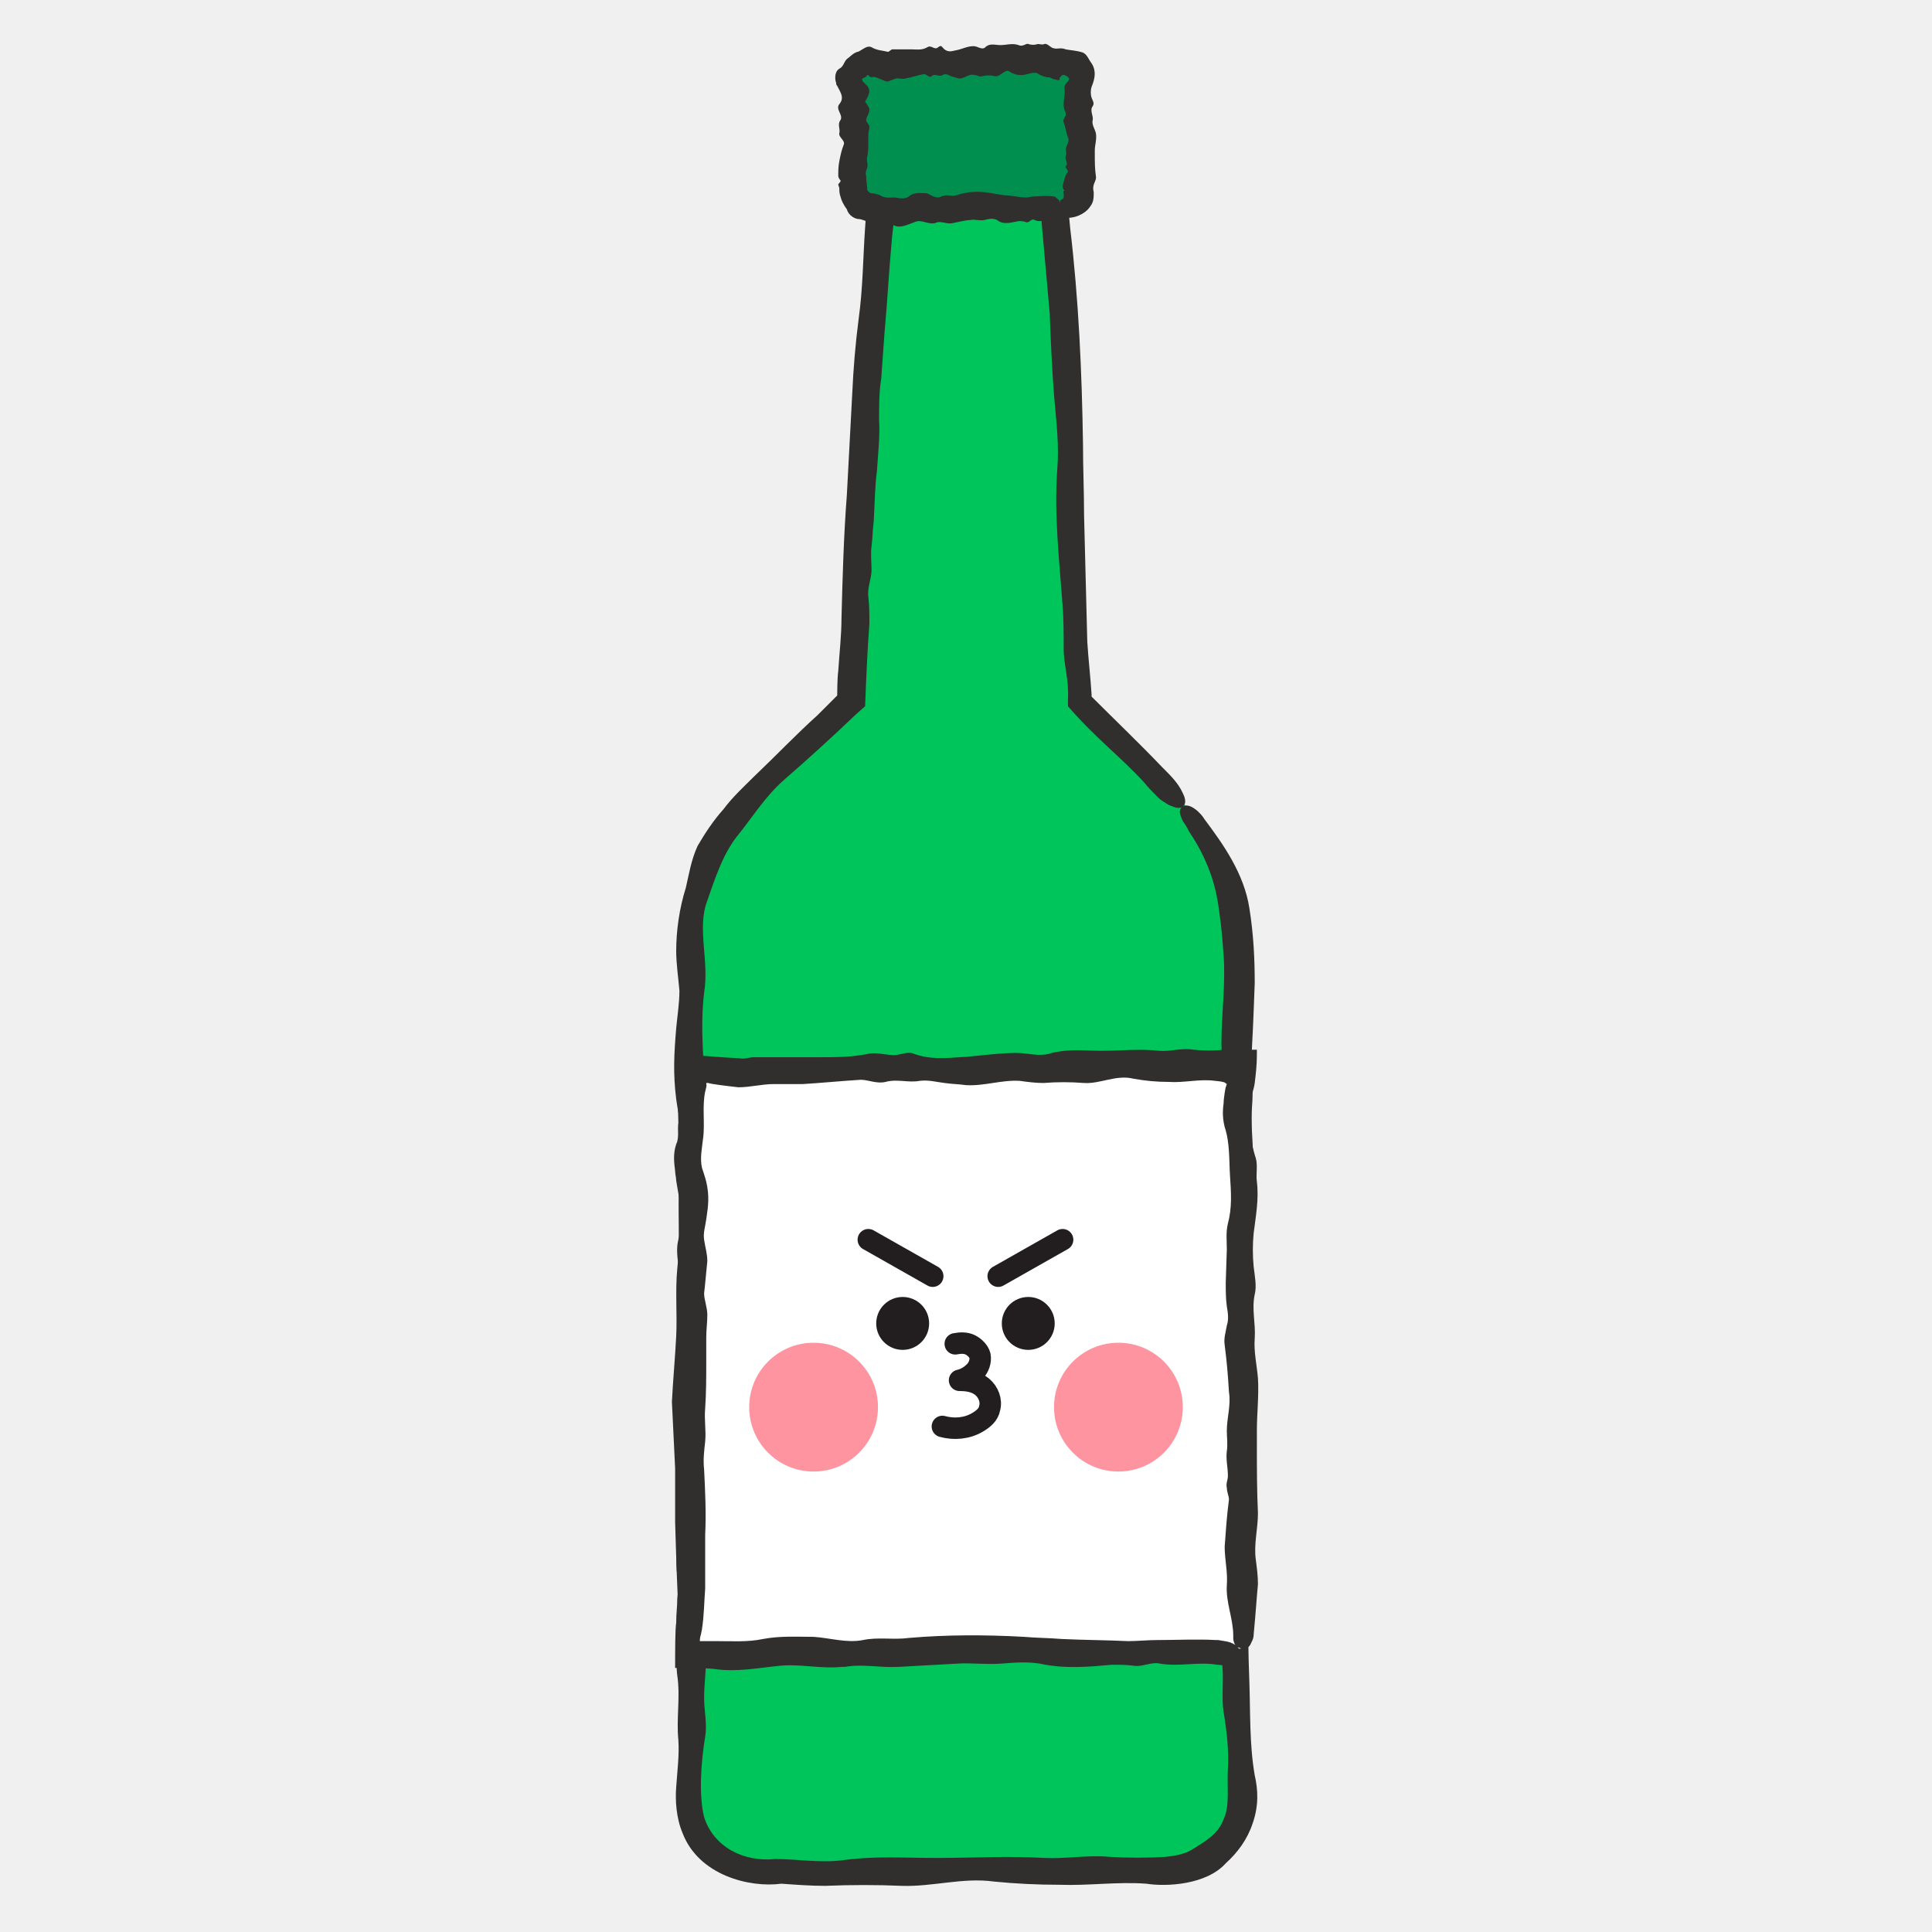
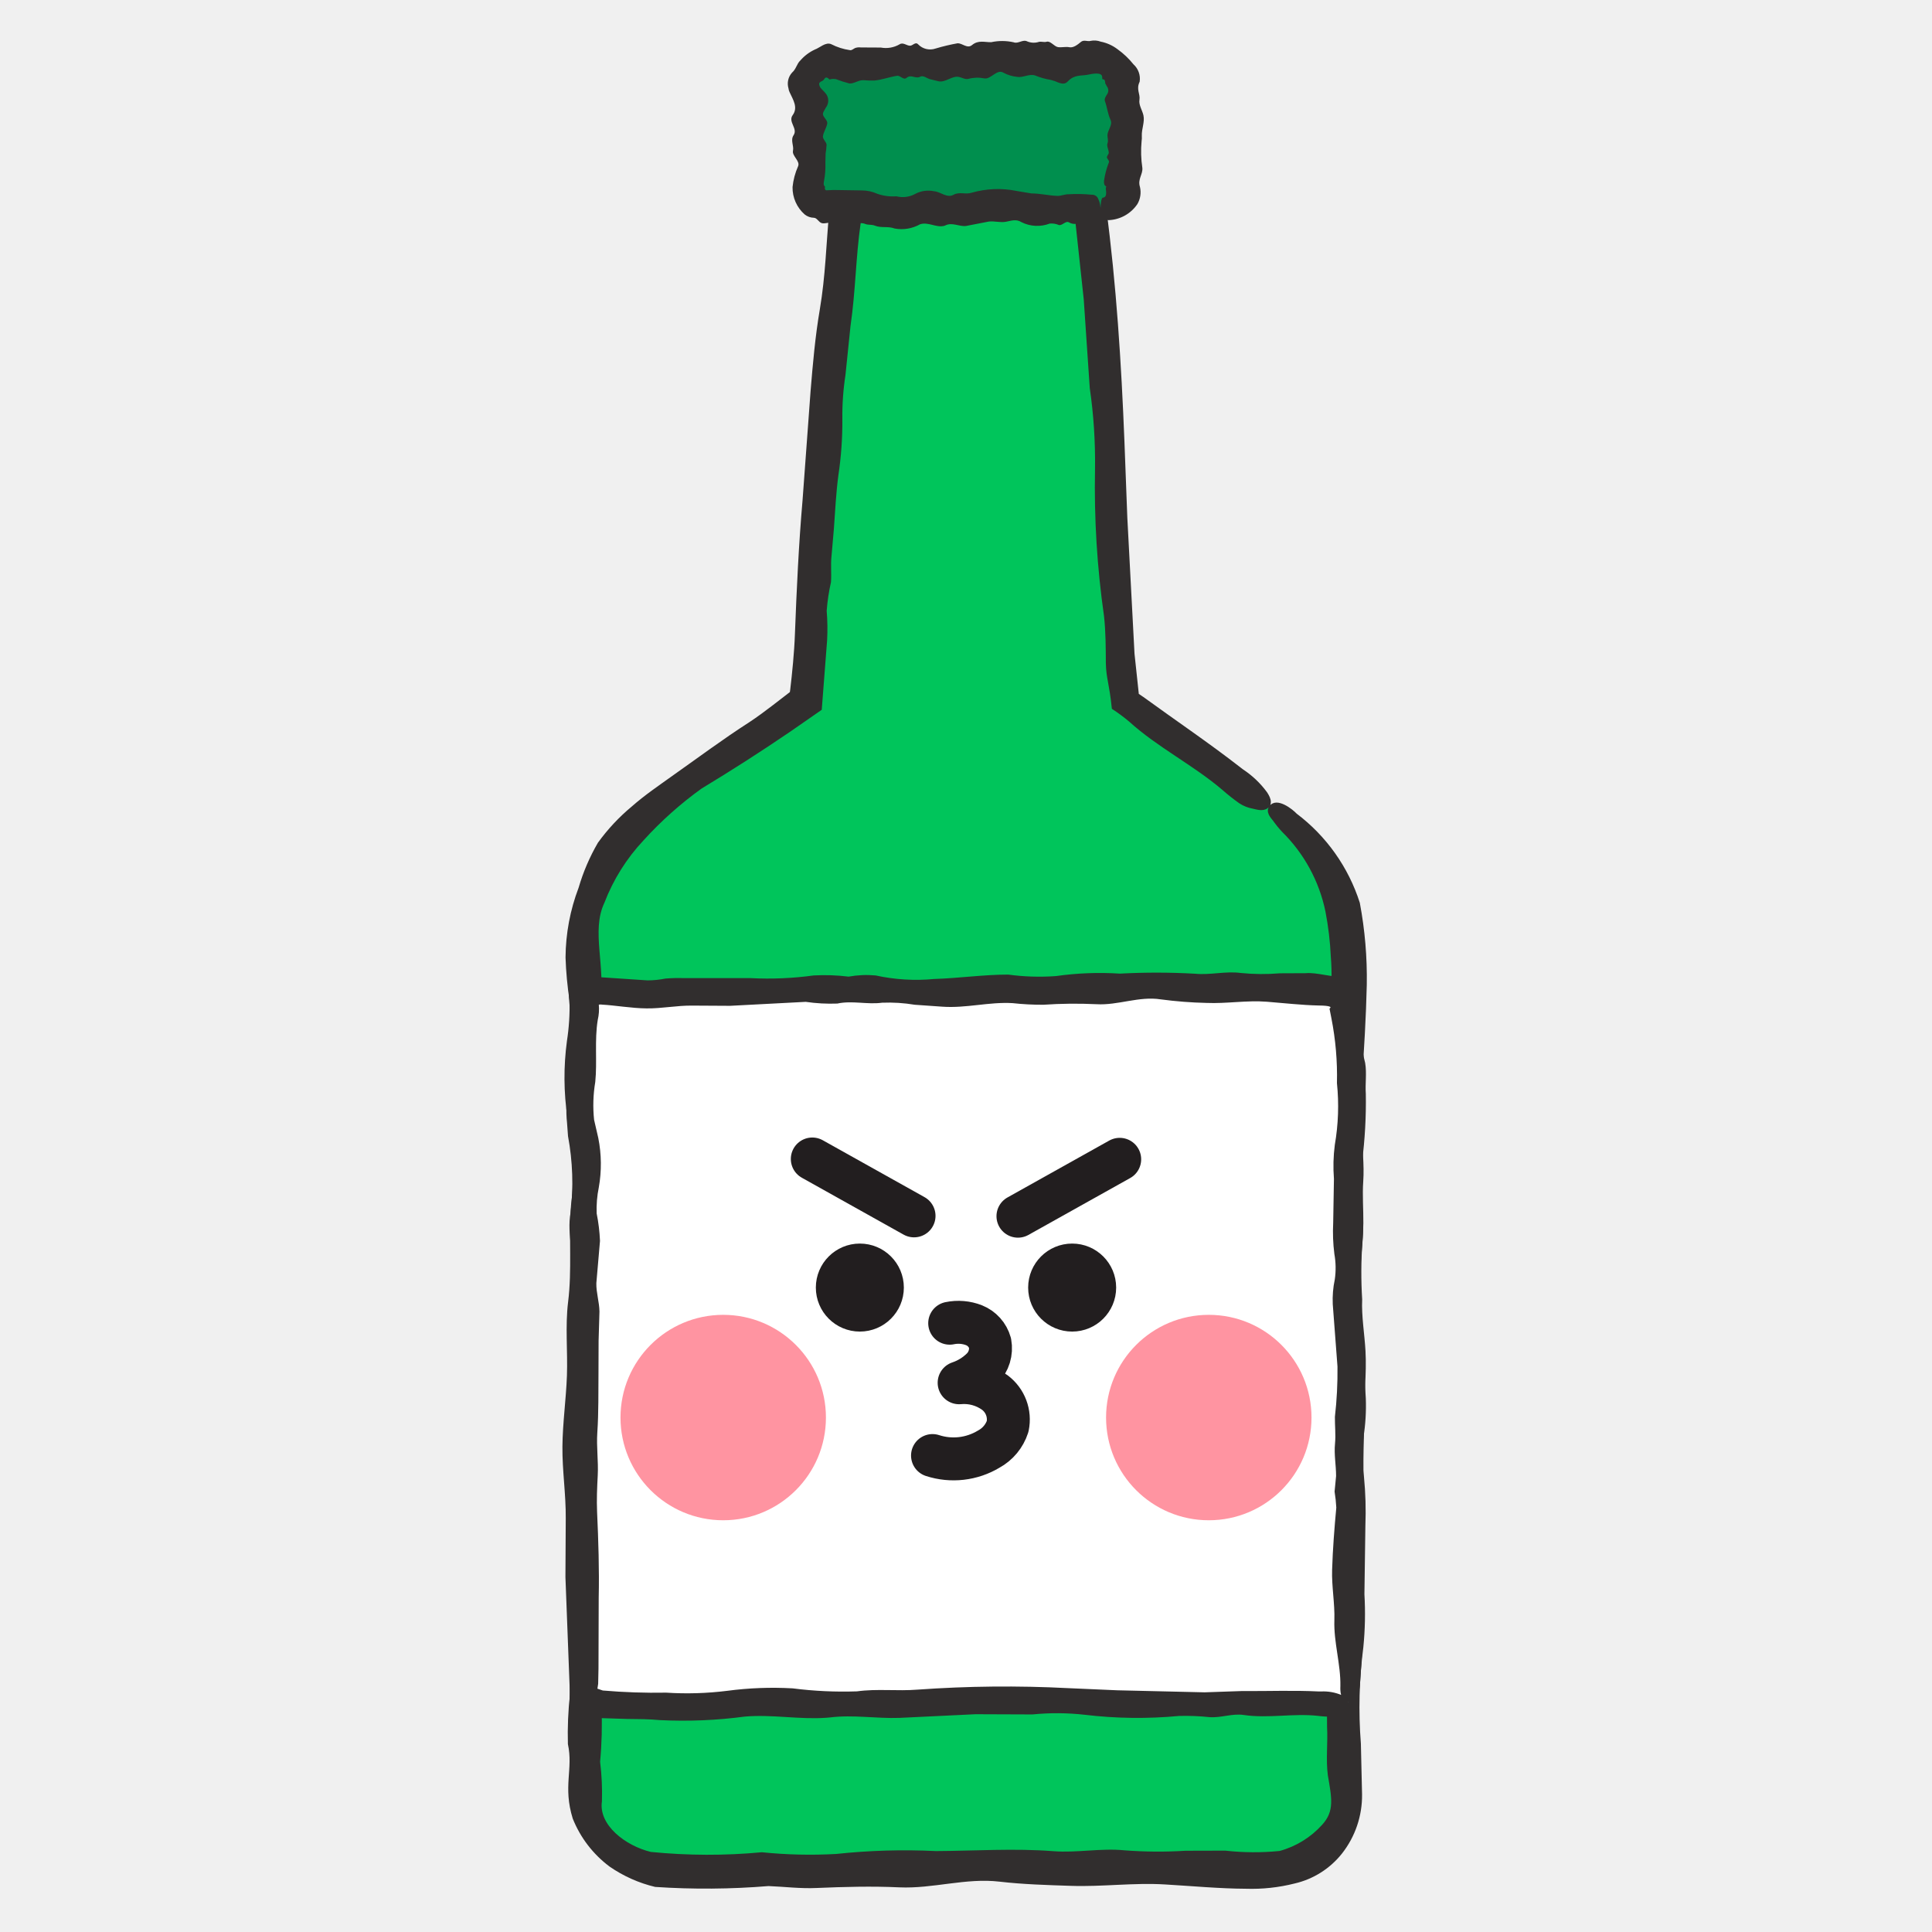
- <svg xmlns="http://www.w3.org/2000/svg" version="1.1" id="레이어_1" x="0px" y="0px" viewBox="0 0 18 18" style="enable-background:new 0 0 18 18;" xml:space="preserve">
-   <style type="text/css">
- 	.st0{fill:#00C55B;}
- 	.st1{fill:#312E2E;}
- 	.st2{fill:#FF5F56;}
- 	.st3{fill:#FF2A00;}
- 	.st4{fill:#FF94A1;}
- 	.st5{fill:#FFFFFF;}
- 	.st6{fill:#008F4E;}
- 	.st7{fill:#221E1F;stroke:#221E1F;stroke-width:0.093;stroke-linecap:round;stroke-linejoin:round;stroke-miterlimit:10;}
- 	.st8{fill:none;stroke:#221E1F;stroke-width:0.317;stroke-linecap:round;stroke-linejoin:round;stroke-miterlimit:10;}
- 	.st9{fill:none;stroke:#EE4022;stroke-width:0.119;stroke-linecap:round;stroke-linejoin:round;stroke-miterlimit:10;}
- 	.st10{fill:#FF543A;stroke:#221E1F;stroke-width:0.2;stroke-linecap:round;stroke-linejoin:round;stroke-miterlimit:10;}
- 	.st11{fill:#FF0005;}
- 	.st12{fill:#FF8B00;}
- 	.st13{fill:#FFFF00;}
- 	.st14{fill:#00FF00;}
- 	.st15{fill:#00BDFF;}
- 	.st16{fill:#BB00FF;}
- 	.st17{fill:none;stroke:#221E1F;stroke-width:0.19;stroke-linecap:round;stroke-linejoin:round;stroke-miterlimit:10;}
- 	.st18{fill:none;stroke:#221E1F;stroke-width:0.2;stroke-linecap:round;stroke-linejoin:round;stroke-miterlimit:10;}
- 	.st19{fill:none;stroke:#00C9F8;stroke-width:0.2;stroke-linecap:round;stroke-linejoin:round;stroke-miterlimit:10;}
- 	.st20{fill:none;stroke:#221E1F;stroke-width:0.25;stroke-linecap:round;stroke-linejoin:round;stroke-miterlimit:10;}
- </style>
-   <g>
-     <path class="st0" d="M11.04,7.5l-0.97-0.97L9.81,1.25H9H8.19L7.93,6.53L6.96,7.5C6.63,7.83,6.44,8.28,6.44,8.75v7.99   c0,0.38,0.31,0.69,0.69,0.69H9h1.87c0.38,0,0.69-0.31,0.69-0.69V8.75C11.56,8.28,11.37,7.83,11.04,7.5z" />
-     <g>
-       <g>
-         <path class="st1" d="M7.28,17.55c0.14,0.01,0.27,0.02,0.41,0.02c0.24-0.01,0.48-0.01,0.71,0c0.29,0.01,0.57-0.08,0.86-0.04     c0.2,0.02,0.41,0.03,0.61,0.03c0.27,0.01,0.54-0.03,0.81-0.01c0.19,0.03,0.56,0.01,0.74-0.19c0.11-0.1,0.2-0.22,0.25-0.37     c0.06-0.17,0.05-0.32,0.02-0.45c-0.05-0.29-0.04-0.58-0.05-0.87c-0.01-0.28-0.02-0.55,0.02-0.83c0.02-0.15,0.01-0.3,0.01-0.45     l0.01-0.59c0-0.14,0-0.28-0.01-0.42c-0.01-0.11-0.02-0.23,0-0.34c0.01-0.11,0.03-0.22,0.02-0.33c-0.01-0.28-0.03-0.54-0.04-0.84     c-0.02-0.23,0.02-0.45,0.02-0.67c0-0.12-0.01-0.24,0-0.36c0.01-0.14-0.01-0.29-0.01-0.43c0-0.06,0.01-0.14,0.01-0.21     c0-0.07-0.02-0.14-0.02-0.21c0.02-0.28,0.03-0.56,0.04-0.83c0-0.22-0.01-0.45-0.05-0.7c-0.05-0.32-0.24-0.59-0.42-0.83     c-0.02-0.04-0.14-0.17-0.21-0.11c-0.04,0.04,0,0.1,0.01,0.13c0.03,0.04,0.05,0.08,0.06,0.1c0.21,0.31,0.26,0.58,0.28,0.75     c0.02,0.13,0.03,0.26,0.04,0.4c0.02,0.27-0.02,0.54-0.02,0.82c0.01,0.4,0.01,0.8,0.01,1.2l0,0.24c0,0.31-0.02,0.62-0.01,0.93     c0.01,0.23,0.04,0.46,0.03,0.69c-0.01,0.25,0.03,0.51,0,0.77c-0.02,0.16,0,0.33,0.01,0.49c0.01,0.2,0.01,0.39,0,0.59     c-0.02,0.3-0.05,0.61-0.03,0.91c0.01,0.14-0.01,0.28,0.01,0.41c0.03,0.18,0.05,0.36,0.04,0.53c-0.01,0.18,0.02,0.34-0.04,0.47     c-0.05,0.14-0.18,0.21-0.29,0.28c-0.08,0.05-0.17,0.06-0.25,0.07c-0.17,0.01-0.35,0.01-0.52,0c-0.2-0.02-0.41,0.02-0.61,0.01     c-0.34-0.02-0.67,0-1.01,0c-0.29,0-0.57-0.02-0.86,0.02c-0.21,0.03-0.43-0.01-0.64-0.01c-0.29,0.03-0.57-0.11-0.66-0.39     c-0.05-0.2-0.03-0.51,0.01-0.75c0.02-0.12-0.01-0.24-0.01-0.36c0-0.16,0.03-0.31,0.01-0.47c-0.03-0.28-0.03-0.56-0.03-0.84     c0-0.3,0-0.6,0-0.9c0-0.08,0-0.17,0-0.25c-0.01-0.08-0.02-0.16-0.02-0.24c0.02-0.28,0.01-0.55,0.05-0.83     c0.02-0.15-0.02-0.31-0.01-0.47c0-0.17,0-0.31,0-0.48c0.01-0.12-0.01-0.25,0.02-0.38c0.03-0.16,0.02-0.32,0.01-0.48     c0-0.06-0.01-0.11-0.01-0.18C6.56,9.93,6.52,9.59,6.56,9.25c0.05-0.3-0.07-0.6,0.03-0.86c0.07-0.2,0.14-0.42,0.27-0.59     C7,7.63,7.12,7.43,7.3,7.27c0.23-0.2,0.45-0.4,0.67-0.61l0.09-0.08C8.07,6.33,8.08,6.07,8.1,5.81c0-0.08,0-0.17-0.01-0.25     C8.08,5.47,8.12,5.39,8.12,5.31c0-0.07-0.01-0.15,0-0.22c0.01-0.08,0.01-0.16,0.02-0.23C8.15,4.7,8.15,4.54,8.17,4.39     C8.18,4.23,8.2,4.07,8.19,3.91c0-0.13,0-0.26,0.02-0.38c0.01-0.15,0.02-0.27,0.03-0.42c0.03-0.33,0.04-0.56,0.07-0.89     C8.33,2.06,8.34,1.9,8.34,1.74c0-0.15,0-0.37-0.01-0.34c0.01,0,0.01-0.01,0.04-0.01C8.74,1.36,9.1,1.41,9.46,1.4l0.05,0     c0.06,0,0.11-0.01,0.17-0.01l0,0.04l0,0.16c0,0.11,0.01,0.21,0.01,0.32c0.03,0.33,0.06,0.68,0.09,1.01     c0.01,0.26,0.02,0.5,0.04,0.76c0.02,0.24,0.05,0.46,0.03,0.7C9.82,4.8,9.87,5.23,9.9,5.64c0.01,0.13,0.01,0.27,0.01,0.4     c0,0.16,0.05,0.28,0.04,0.48l0,0.06c0.27,0.31,0.48,0.46,0.71,0.71c0.04,0.05,0.08,0.09,0.13,0.14c0.03,0.03,0.07,0.05,0.1,0.07     c0.03,0.01,0.08,0.04,0.12,0.02c0.06-0.03,0.02-0.11,0.01-0.13c-0.04-0.09-0.11-0.16-0.17-0.22l-0.02-0.02     c-0.22-0.23-0.44-0.44-0.66-0.66l0-0.02c-0.01-0.16-0.03-0.33-0.04-0.49L10.1,4.8c0-0.22-0.01-0.44-0.01-0.66     c-0.01-0.67-0.04-1.35-0.12-2.02C9.94,1.83,9.95,1.64,9.91,1.26c0-0.04-0.01-0.07-0.01-0.1c-0.23,0.01-0.36,0-0.49-0.01     c-0.13-0.01-0.26-0.02-0.4-0.02l-0.41,0C8.44,1.13,8.28,1.13,8.09,1.14l0,0.1c0,0.25,0,0.31,0,0.47     C8.08,1.85,8.07,1.99,8.06,2.12C8.04,2.41,8.04,2.68,8,2.97C7.97,3.2,7.95,3.44,7.94,3.67L7.89,4.61C7.86,5,7.85,5.38,7.84,5.76     c0,0.16-0.02,0.33-0.03,0.49C7.8,6.32,7.8,6.48,7.8,6.48L7.73,6.55L7.62,6.66c-0.2,0.18-0.39,0.38-0.59,0.57     c-0.1,0.1-0.2,0.19-0.29,0.31C6.65,7.64,6.57,7.76,6.5,7.88C6.44,8.01,6.42,8.14,6.39,8.27c-0.06,0.19-0.09,0.4-0.09,0.59     c0,0.12,0.02,0.25,0.03,0.37C6.33,9.35,6.31,9.47,6.3,9.58c-0.02,0.24-0.03,0.42,0,0.66c0.01,0.08,0.03,0.17,0.04,0.24     c0.02,0.17,0,0.33-0.01,0.51c-0.02,0.27,0.01,0.56-0.02,0.83c-0.02,0.21,0,0.42-0.01,0.63c-0.01,0.2-0.03,0.41-0.04,0.61     c0.01,0.2,0.02,0.42,0.03,0.62l0,0.5c0.01,0.33,0.02,0.68,0.04,1.01c0,0.14-0.04,0.28-0.02,0.42c0.03,0.2-0.01,0.4,0.01,0.6     c0.01,0.14-0.01,0.29-0.02,0.44c-0.01,0.12,0,0.29,0.06,0.43C6.51,17.47,6.98,17.59,7.28,17.55z" />
-       </g>
-     </g>
-   </g>
-   <g>
-     <rect x="6.44" y="9.95" class="st5" width="5.12" height="5.41" />
-     <g>
-       <g>
-         <path class="st1" d="M9.5,10.07c0.07,0.01,0.15,0.02,0.22,0.02c0.13-0.01,0.25-0.01,0.38,0c0.15,0.01,0.3-0.08,0.46-0.04     c0.11,0.02,0.22,0.03,0.33,0.03c0.14,0.01,0.29-0.03,0.43-0.01c0.11,0.01,0.09,0.02,0.11,0.03l-0.01,0.03     c0-0.01-0.02,0.1-0.02,0.15c-0.01,0.07-0.01,0.14,0.01,0.22c0.05,0.15,0.04,0.31,0.05,0.46c0.01,0.15,0.02,0.29-0.02,0.44     c-0.02,0.08-0.01,0.16-0.01,0.24l-0.01,0.31c0,0.07,0,0.15,0.01,0.22c0.01,0.06,0.02,0.12,0,0.18c-0.01,0.06-0.03,0.12-0.02,0.18     c0.02,0.16,0.03,0.27,0.04,0.44c0.02,0.12-0.02,0.24-0.02,0.36c0,0.06,0.01,0.13,0,0.19c-0.01,0.08,0.01,0.15,0.01,0.23     c0,0.04-0.02,0.07-0.01,0.11c0,0.04,0.02,0.08,0.02,0.11c-0.02,0.15-0.03,0.3-0.04,0.44c0,0.12,0.03,0.24,0.02,0.36     c-0.01,0.16,0.06,0.31,0.06,0.47c0,0.02-0.01,0.11,0.09,0.12c0.06,0,0.07-0.04,0.08-0.06c0.01-0.02,0.02-0.04,0.02-0.07     c0.02-0.21,0.03-0.37,0.04-0.47c0-0.08-0.01-0.15-0.02-0.23c-0.02-0.14,0.02-0.29,0.02-0.43c-0.01-0.21-0.01-0.42-0.01-0.64     l0-0.13c0-0.16,0.02-0.33,0.01-0.49c-0.01-0.12-0.04-0.25-0.03-0.37c0.01-0.14-0.03-0.27,0-0.41c0.02-0.08,0-0.17-0.01-0.26     c-0.01-0.1-0.01-0.21,0-0.31c0.02-0.16,0.05-0.32,0.03-0.48c-0.01-0.07,0.01-0.15-0.01-0.22c-0.03-0.09-0.05-0.19-0.04-0.28     c0-0.1,0-0.18,0-0.27c0-0.05,0.02-0.08,0.03-0.15c0.01-0.08,0.02-0.17,0.02-0.26l0-0.05c-0.1,0-0.19,0-0.29,0     c-0.13,0.01-0.2,0.01-0.3,0c-0.11-0.02-0.22,0.02-0.32,0.01c-0.18-0.02-0.36,0-0.54,0c-0.15,0-0.3-0.02-0.46,0.02     C9.69,9.85,9.58,9.81,9.47,9.81c-0.18,0-0.35,0.03-0.53,0.04C8.8,9.86,8.66,9.87,8.52,9.82C8.46,9.79,8.39,9.83,8.33,9.83     c-0.08,0-0.17-0.03-0.25-0.01c-0.15,0.03-0.3,0.03-0.45,0.03l-0.48,0c-0.04,0-0.09,0-0.13,0C6.98,9.85,6.94,9.87,6.89,9.86     C6.7,9.85,6.61,9.84,6.32,9.82l-0.02,0c-0.01,0.12,0.02,0.33,0.02,0.38c-0.01,0.09,0,0.17,0,0.26c-0.01,0.07,0.01,0.14-0.02,0.2     c-0.03,0.09-0.02,0.17-0.01,0.25c0,0.03,0.01,0.06,0.01,0.09c0.03,0.18,0.07,0.36,0.02,0.55c-0.04,0.16,0.04,0.32,0.01,0.48     c-0.03,0.12,0,0.25-0.01,0.37c-0.01,0.12,0.06,0.24,0.04,0.37c-0.02,0.16-0.04,0.32-0.04,0.48c0,0.15-0.01,0.29-0.01,0.43     c0,0.04,0.01,0.09,0.02,0.13c0.01,0.04-0.02,0.09-0.02,0.13c0,0.04,0.01,0.08,0.01,0.12c0,0.05,0,0.08,0,0.12     c0,0.08,0,0.16-0.01,0.25c-0.01,0.08-0.01,0.17,0,0.26c0.01,0.07,0.01,0.14,0,0.2c0,0.09-0.01,0.13-0.01,0.23     c-0.01,0.06-0.01,0.26-0.01,0.42c0.11,0,0.29,0,0.37,0.01c0.2,0.03,0.4-0.01,0.6-0.03c0.19-0.02,0.39,0.03,0.58,0.01l0.03,0     c0.17-0.03,0.33,0.01,0.5,0c0.17-0.01,0.37-0.02,0.54-0.03c0.14-0.01,0.27,0.01,0.41,0c0.13-0.01,0.25-0.02,0.37,0     c0.23,0.05,0.45,0.03,0.67,0.01c0.07,0,0.14,0,0.21,0.01c0.08,0.01,0.16-0.04,0.24-0.02c0.18,0.03,0.35-0.02,0.53,0.01     c0.03,0,0.07,0.01,0.1,0.01c0.02,0,0.04-0.01,0.06-0.03c0.02-0.01,0.05-0.03,0.05-0.07c0.01-0.06-0.03-0.09-0.05-0.1     c-0.05-0.03-0.1-0.03-0.15-0.04l-0.02,0c-0.18-0.01-0.37,0-0.55,0c-0.09,0-0.18,0.01-0.27,0.01c-0.21-0.01-0.42-0.01-0.62-0.02     c-0.12-0.01-0.24-0.01-0.35-0.02c-0.36-0.02-0.72-0.02-1.07,0.01c-0.14,0.02-0.29-0.01-0.43,0.02c-0.15,0.03-0.31-0.02-0.46-0.03     c-0.16,0-0.31-0.01-0.47,0.02c-0.14,0.03-0.29,0.02-0.43,0.02c-0.06,0-0.11,0-0.16,0c0-0.04,0.01-0.05,0.02-0.11     c0.02-0.13,0.02-0.25,0.03-0.38c0-0.17,0-0.33,0-0.5c0.01-0.2,0-0.41-0.01-0.61c-0.01-0.09,0-0.17,0.01-0.26     c0.01-0.1-0.01-0.2,0-0.31c0.01-0.15,0.01-0.29,0.01-0.44l0-0.22c0-0.07,0.01-0.14,0.01-0.21c0-0.07-0.03-0.14-0.03-0.2     c0.01-0.08,0.02-0.21,0.03-0.3c0-0.07-0.02-0.13-0.03-0.2c-0.01-0.06,0.01-0.12,0.02-0.19c0.02-0.13,0.03-0.22,0-0.35     c-0.01-0.04-0.03-0.1-0.04-0.13c-0.02-0.09,0-0.18,0.01-0.27c0.02-0.14-0.01-0.3,0.02-0.44c0.02-0.08,0.01-0.04,0.01-0.08     c0.01,0,0.02,0,0.02,0c0.02,0.01,0.19,0.03,0.28,0.04c0.11,0,0.22-0.03,0.33-0.03l0.27,0c0.17-0.01,0.37-0.03,0.54-0.04     c0.07,0,0.15,0.04,0.23,0.02c0.11-0.03,0.21,0.01,0.32-0.01c0.08-0.01,0.15,0.01,0.23,0.02C8.87,10.1,8.93,10.1,9,10.11     C9.17,10.12,9.33,10.06,9.5,10.07z" />
-       </g>
-     </g>
-   </g>
-   <g>
-     <path class="st6" d="M9.87,1.93H8.12c-0.1,0-0.18-0.08-0.18-0.18v-1c0-0.1,0.08-0.18,0.18-0.18h1.75c0.1,0,0.18,0.08,0.18,0.18v1   C10.05,1.85,9.97,1.93,9.87,1.93z" />
-     <g>
-       <g>
-         <path class="st1" d="M9.08,0.7C9.11,0.7,9.13,0.72,9.15,0.71c0.04-0.01,0.08-0.01,0.12,0c0.05,0.01,0.1-0.08,0.14-0.04     c0.03,0.02,0.07,0.03,0.1,0.03C9.57,0.7,9.61,0.67,9.66,0.68C9.69,0.7,9.73,0.72,9.77,0.72c0.02,0,0.04,0.02,0.06,0.02     c0.03,0.01,0.05,0.01,0.04-0.01C9.9,0.68,9.92,0.7,9.94,0.71c0.02,0.02,0.04,0.02-0.01,0.07C9.91,0.81,9.92,0.83,9.92,0.86     l-0.01,0.1c0,0.02,0,0.05,0.01,0.07c0.01,0.02,0.02,0.04,0,0.06C9.92,1.1,9.9,1.12,9.91,1.14c0.02,0.05,0.02,0.09,0.04,0.14     c0.02,0.04-0.02,0.08-0.02,0.11c0,0.02,0.01,0.04,0,0.06C9.92,1.48,9.94,1.5,9.94,1.53c0,0.01-0.02,0.02-0.01,0.03     c0,0.01,0.02,0.02,0.02,0.04C9.92,1.64,9.91,1.69,9.9,1.74c0,0.03,0.03,0.03,0.01,0.04c-0.01,0,0.02,0.07-0.02,0.08     c0,0-0.02-0.01-0.02,0.09c0,0.06,0.02,0.07,0.03,0.07c0.01,0.01,0.02,0.01,0.04,0.01c0.11,0,0.19-0.06,0.22-0.11     c0.03-0.04,0.03-0.08,0.03-0.13c-0.02-0.08,0.03-0.1,0.02-0.15c-0.01-0.07-0.01-0.13-0.01-0.2c0-0.01,0-0.03,0-0.04     c0-0.05,0.02-0.1,0.01-0.16c-0.01-0.04-0.04-0.08-0.03-0.12c0.01-0.04-0.03-0.09,0-0.13c0.02-0.03,0-0.05-0.01-0.08     c-0.01-0.03-0.01-0.07,0-0.1c0.01-0.03,0.06-0.13,0-0.22c-0.03-0.04-0.04-0.08-0.08-0.1c-0.06-0.02-0.11-0.02-0.16-0.03     c-0.05-0.02-0.08,0-0.11-0.01c-0.03,0-0.06-0.05-0.09-0.04c-0.02,0.01-0.04,0-0.06,0c-0.03,0.01-0.06,0.01-0.09,0     C9.56,0.4,9.53,0.44,9.49,0.42c-0.06-0.02-0.11,0-0.17,0c-0.05,0-0.1-0.02-0.14,0.02C9.15,0.47,9.11,0.43,9.07,0.43     c-0.06,0-0.11,0.03-0.17,0.04C8.86,0.48,8.82,0.49,8.78,0.44C8.76,0.41,8.74,0.45,8.72,0.45c-0.03,0-0.05-0.03-0.08-0.01     C8.59,0.47,8.54,0.46,8.5,0.46c-0.05,0-0.1,0-0.15,0c-0.01,0-0.03,0-0.04,0C8.29,0.47,8.28,0.49,8.26,0.48     C8.22,0.47,8.17,0.47,8.12,0.44C8.08,0.42,8.04,0.46,8,0.48C7.95,0.49,7.92,0.53,7.89,0.55C7.86,0.58,7.86,0.62,7.82,0.64     C7.77,0.67,7.78,0.75,7.79,0.77c0,0.01,0,0.02,0.01,0.03c0.03,0.06,0.07,0.11,0.02,0.17c-0.04,0.05,0.04,0.1,0.01,0.15     c-0.03,0.04,0,0.08-0.01,0.12C7.81,1.28,7.88,1.31,7.86,1.35C7.84,1.4,7.83,1.45,7.82,1.5C7.81,1.55,7.81,1.59,7.81,1.64     c0,0.01,0.01,0.03,0.02,0.04c0.01,0.01-0.02,0.03-0.02,0.04c0,0.01,0.01,0.02,0.01,0.04c0,0.02,0,0.04,0.01,0.07     c0.01,0.04,0.03,0.08,0.06,0.12C7.9,1.99,7.94,2.03,7.99,2.04c0.04,0,0.07,0.02,0.11,0.03c0.04,0.01,0.05,0,0.08,0.01     c0.05,0.02,0.1,0,0.15,0.02c0.06,0.03,0.13-0.01,0.19-0.03C8.58,2.04,8.64,2.09,8.7,2.08l0.01,0c0.05-0.03,0.1,0.01,0.16,0     c0.05-0.01,0.13-0.03,0.17-0.03c0.04-0.01,0.09,0.01,0.13,0c0.04-0.01,0.08-0.02,0.12,0C9.35,2.1,9.43,2.07,9.49,2.06     c0.02,0,0.05,0,0.07,0.01c0.03,0.01,0.05-0.04,0.08-0.02c0.06,0.03,0.11-0.02,0.17,0.01c0.01,0,0.02,0.01,0.03,0.01     c0.01,0,0.01-0.01,0.02-0.03c0-0.01,0.01-0.03,0.02-0.07c0-0.06-0.01-0.09-0.01-0.1C9.84,1.84,9.83,1.83,9.81,1.83l0,0     c-0.06-0.01-0.12,0-0.17,0c-0.03,0-0.06,0.01-0.08,0.01c-0.07,0-0.13-0.02-0.2-0.02C9.31,1.81,9.28,1.81,9.24,1.8     C9.13,1.78,9.02,1.78,8.91,1.82C8.86,1.83,8.82,1.81,8.77,1.83C8.72,1.86,8.67,1.81,8.63,1.8c-0.05,0-0.1-0.01-0.15,0.02     C8.44,1.86,8.39,1.85,8.34,1.84C8.29,1.84,8.25,1.85,8.2,1.82C8.16,1.8,8.11,1.8,8.11,1.8C8.1,1.79,8.09,1.79,8.08,1.77     C8.08,1.73,8.07,1.7,8.07,1.64c-0.01-0.03,0-0.05,0.01-0.08c0.01-0.03-0.01-0.06,0-0.1c0.01-0.05,0.01-0.09,0.01-0.14     c0-0.02,0-0.04,0-0.07c0-0.02,0.01-0.04,0.01-0.07c0-0.02-0.03-0.04-0.03-0.06c0-0.03,0.03-0.06,0.03-0.1     c0-0.02-0.02-0.04-0.03-0.06C8.05,0.95,8.07,0.93,8.08,0.91c0.02-0.04,0.03-0.07,0-0.11C8.07,0.79,8.05,0.77,8.04,0.76     c-0.02-0.03,0-0.03,0.02-0.04C8.08,0.72,8.07,0.68,8.1,0.71c0.02,0.02,0.01,0,0.06,0.01c0.03,0.01,0.07,0.03,0.1,0.04     c0.03,0,0.07-0.03,0.1-0.03c0.03,0,0.06,0.01,0.08,0c0.06-0.01,0.11-0.03,0.17-0.04c0.02,0,0.05,0.04,0.07,0.02     c0.03-0.03,0.07,0.01,0.1-0.01C8.81,0.68,8.84,0.7,8.86,0.71C8.89,0.72,8.9,0.72,8.93,0.73C8.98,0.74,9.03,0.68,9.08,0.7z" />
-       </g>
-     </g>
-   </g>
-   <circle class="st7" cx="9.58" cy="12.33" r="0.2" />
-   <g>
-     <circle class="st4" cx="7.58" cy="13.11" r="0.6" />
-     <circle class="st4" cx="10.42" cy="13.11" r="0.6" />
-   </g>
-   <line class="st18" x1="9.3" y1="11.89" x2="9.9" y2="11.55" />
-   <g>
-     <circle class="st7" cx="8.41" cy="12.33" r="0.2" />
-     <line class="st18" x1="8.69" y1="11.89" x2="8.09" y2="11.55" />
-   </g>
-   <path class="st18" d="M8.9,12.52c0.05-0.01,0.1-0.01,0.14,0.01s0.08,0.06,0.09,0.1c0.01,0.05-0.01,0.11-0.05,0.15  s-0.09,0.07-0.14,0.08c0.07,0,0.15,0.01,0.21,0.06s0.09,0.13,0.07,0.2c-0.01,0.06-0.06,0.1-0.11,0.13c-0.1,0.06-0.22,0.07-0.33,0.04  " />
+ <svg xmlns="http://www.w3.org/2000/svg" id="레이어_1" data-name="레이어 1" viewBox="0 0 18 18">
+   <defs>
+     <style>.cls-1{fill:#00c55b;}.cls-2{fill:#312e2e;}.cls-3{fill:#008f4e;}.cls-4{fill:#fff;}.cls-5{fill:#ff94a1;}.cls-6{fill:none;stroke-width:0.4px;}.cls-6,.cls-7{stroke:#221e1f;stroke-linecap:round;stroke-linejoin:round;}.cls-7{fill:#221e1f;stroke-width:0.158px;}</style>
+   </defs>
+   <path class="cls-1" d="M11.837,7.499,10.492,6.531l-.373-5.278H7.881L7.508,6.531l-1.345.968A1.564,1.564,0,0,0,5.444,8.747V16.734c0,.383.432.694.964.694h5.184c.532,0,.964-.311.964-.694V8.747A1.564,1.564,0,0,0,11.837,7.499Z" />
+   <path class="cls-2" d="M7.16,17.572c.149.006.298.025.447.018.258-.011.516-.018.772-.006.313.014.619-.09.934-.053.215.025.445.032.665.039.293.01.585-.031.877-.013.241.014.508.039.751.04a1.639,1.639,0,0,0,.456-.049.79.79,0,0,0,.441-.279.875.875,0,0,0,.187-.551l-.011-.473a4.33,4.33,0,0,1,.023-.899,3.141,3.141,0,0,0,.01-.493l.009-.64a3.364,3.364,0,0,0-.013-.452,1.515,1.515,0,0,1-.005-.37,1.864,1.864,0,0,0,.022-.36l-.052-.906c-.021-.245.027-.487.029-.729.001-.128-.01-.263-.001-.389.011-.157-.011-.314-.011-.471l.017-.226c-.001-.078-.024-.155-.019-.232.021-.3.039-.602.046-.902a3.78,3.78,0,0,0-.065-.765,1.681,1.681,0,0,0-.589-.831c-.03-.033-.182-.161-.252-.071-.044.057.016.115.034.139a.96.96,0,0,0,.083.102,1.454,1.454,0,0,1,.404.743,2.919,2.919,0,0,1,.05.422c.025.294-.028.591-.021.885.01.434.017.864.007,1.298l-.002.255c.003.332-.029.671-.015,1.003.011.251.045.502.037.751-.009.276.034.552-.003.83a3.114,3.114,0,0,0,.008.53,6.344,6.344,0,0,1-.005.638,9.041,9.041,0,0,0-.041.985c.008.15-.012.3.007.449.036.211.064.334-.052.461a.825.825,0,0,1-.397.245,2.403,2.403,0,0,1-.506-.003l-.37.001a4.128,4.128,0,0,1-.57-.004c-.218-.022-.441.025-.662.008-.364-.028-.729-.003-1.093-.001a6.015,6.015,0,0,0-.931.027,4.417,4.417,0,0,1-.692-.016,5.377,5.377,0,0,1-1.034-.003c-.237-.057-.489-.251-.456-.471a2.417,2.417,0,0,0-.017-.369,3.755,3.755,0,0,0,.013-.507,6.462,6.462,0,0,1-.03-.914l.001-.971c0-.089.003-.179-.005-.268a1.772,1.772,0,0,1-.02-.261c.019-.301.015-.602.055-.902.022-.167-.024-.337-.017-.505l.005-.521a2.669,2.669,0,0,1,.018-.412,2.253,2.253,0,0,0,.017-.518l-.011-.192A4.873,4.873,0,0,1,5.589,9.333c.058-.322-.084-.659.042-.922A1.781,1.781,0,0,1,5.996,7.829a3.45,3.45,0,0,1,.54-.482q.419-.253.823-.528l.297-.206.05-.647A2.035,2.035,0,0,0,7.702,5.691a1.831,1.831,0,0,1,.04-.267c.006-.081-.004-.162.005-.243l.022-.253c.012-.167.02-.334.042-.5a3.343,3.343,0,0,0,.037-.521,2.494,2.494,0,0,1,.029-.413l.047-.457c.048-.328.048-.633.095-.961.019-.134.031-.269.038-.404l.007-.203c-.002-.024-.006-.015-.01-.03.009-.005-.006-.01.036-.015l.209-.015c.395-.026.79.034,1.183.014l.053-.004a2.189,2.189,0,0,1,.432-.003.301.301,0,0,0-.003.064l.015.214c.039.362.079.735.118,1.095l.056.826a4.759,4.759,0,0,1,.049.755,8.509,8.509,0,0,0,.084,1.371c.016.145.016.292.017.437.003.146.032.186.056.426a1.585,1.585,0,0,1,.16.118c.267.242.594.403.868.636a1.891,1.891,0,0,0,.159.126.341.341,0,0,0,.125.05c.034.007.094.029.139-.004.063-.046.011-.124-.007-.151a.87.87,0,0,0-.221-.21L11.557,7.15c-.294-.229-.603-.437-.904-.656l-.043-.029-.04-.374-.067-1.268-.027-.713c-.029-.729-.075-1.457-.171-2.182-.015-.114-.023-.228-.03-.342l-.034-.464-.312.013a7.634,7.634,0,0,1-.934-.033,7.01,7.01,0,0,0-.967.027l-.249.016L7.757,1.607,7.726,1.965c-.029.315-.035.605-.088.918-.043.252-.065.506-.086.76L7.477,4.663c-.036.415-.055.831-.071,1.247-.006.17-.026.366-.044.518l-.003.02-.157.121c-.072.055-.144.109-.22.159-.249.16-.486.337-.727.507-.118.085-.245.17-.369.279a1.841,1.841,0,0,0-.315.337,1.88,1.88,0,0,0-.18.419,1.863,1.863,0,0,0-.122.651,3.404,3.404,0,0,0,.037.399,2.092,2.092,0,0,1-.024.379,2.551,2.551,0,0,0,.005.717l.046.264a2.693,2.693,0,0,1-.013.55c-.022.293.01.606-.027.899-.028.228-.003.459-.011.688-.008.218-.04.441-.042.661-.002.223.033.445.031.668l-.003.547L5.31,15.791a3.302,3.302,0,0,0-.019.458c.051.234-.048.394.045.694a1.038,1.038,0,0,0,.344.448,1.258,1.258,0,0,0,.424.189A7.102,7.102,0,0,0,7.16,17.572Z" />
+   <rect class="cls-3" x="7.53" y="0.573" width="2.936" height="1.36" rx="0.211" />
+   <path class="cls-2" d="M8.935.717c.029.006.057.025.086.018A.327.327,0,0,1,9.169.73c.06.014.119-.09.179-.053A.337.337,0,0,0,9.476.716c.056.01.112-.031.168-.013a.649.649,0,0,0,.144.041.405.405,0,0,1,.077.027c.028.008.056.017.084-.013.06-.064.121-.05.181-.061.047-.01.142-.03.139.025 0.0.029.012.012.019.02A.048.048,0,0,1,10.297.77c0.0.013-.003-.004.015.034A.062.062,0,0,1,10.317.875c-.015.023-.031.046-.022.069.021.058.025.116.052.174.021.047-.027.093-.029.14-.001.025.01.05.001.075-.011.03.011.06.011.09,0,.014-.018.029-.017.043.001.015.024.03.019.045a.75.75,0,0,0-.046.173c-.005.063.03.041.018.064-.008.003.021.086-.025.093-.006.001-.022-.006-.026.106-.002.072.023.081.033.088a.073.073,0,0,0,.044.016.34.34,0,0,0,.267-.15.218.218,0,0,0,.024-.158c-.024-.075.028-.118.022-.179a1.012,1.012,0,0,1-.007-.249.229.229,0,0,0,.002-.049c-.003-.064.029-.129.015-.192-.011-.048-.045-.096-.037-.144.009-.057-.033-.096.002-.169A.181.181,0,0,0,10.56.599a.748.748,0,0,0-.149-.141.38.38,0,0,0-.156-.07.169.169,0,0,0-.095-.007c-.029.008-.058-.012-.086.007-.037.031-.074.059-.111.052-.035-.007-.071.004-.106-.001C9.821.433,9.786.378,9.751.389c-.024.007-.047-.004-.071.001A.157.157,0,0,1,9.571.386C9.529.364,9.486.411,9.444.394a.489.489,0,0,0-.209-.001c-.059.002-.119-.023-.179.027C9.012.456,8.967.403,8.923.403A1.838,1.838,0,0,0,8.717.452.155.155,0,0,1,8.554.413c-.025-.027-.05.013-.075.013C8.446.426,8.414.391,8.381.413a.255.255,0,0,1-.175.03L8.02.442A.115.115,0,0,0,7.968.447c-.017.007-.033.025-.05.02a.55.55,0,0,1-.173-.055C7.693.388,7.637.446,7.591.462a.403.403,0,0,0-.134.101c-.034.031-.038.079-.078.114a.153.153,0,0,0-.033.146.107.107,0,0,0,.011.037c.033.071.08.142.028.213-.045.062.05.124.009.186-.032.048.004.097-.006.146-.01.048.068.095.048.143A.634.634,0,0,0,7.384,1.743a.332.332,0,0,0,.113.255.142.142,0,0,0,.086.031c.03.001.044.042.074.05.027.007.054-.007.08-.003a.228.228,0,0,0,.05.005.308.308,0,0,1,.096.007.128.128,0,0,0,.1 0.0.096.096,0,0,1,.079-.001c.029.011.059.003.088.015.063.025.122.003.185.027a.351.351,0,0,0,.236-.039c.076-.026.151.034.227.014l.01-.004c.065-.032.13.014.194.005l.211-.041c.053-.006.106.012.159.002.049-.009.096-.028.145.004a.327.327,0,0,0,.263.013.173.173,0,0,1,.084.013c.032.01.064-.043.096-.024.069.04.138-.02.206.009a.078.078,0,0,0,.039.01c.008-.001.017-.013.025-.032a.191.191,0,0,0,.021-.084.215.215,0,0,0-.018-.119.061.061,0,0,0-.058-.042l-.006-0a1.316,1.316,0,0,0-.214-.004c-.035-.001-.069.016-.104.015-.082-.003-.162-.023-.243-.023l-.137-.023a.882.882,0,0,0-.42.017c-.056.018-.112-.012-.168.019-.06.033-.119-.028-.179-.033a.261.261,0,0,0-.182.027.24.24,0,0,1-.17.02.447.447,0,0,1-.177-.023.354.354,0,0,0-.146-.032l-.196-.003a1.258,1.258,0,0,0-.135.002c-.012-.003-.016-.017-.012-.028.004-.016-.02-.004-.009-.058a.755.755,0,0,0,.013-.17L7.692,1.43a.73.73,0,0,0,.009-.081c-.001-.026-.037-.053-.034-.079.005-.039.033-.078.04-.118.005-.026-.026-.051-.037-.076-.011-.024.012-.048.024-.073A.106.106,0,0,0,7.688.865c-.013-.017-.035-.034-.046-.051-.024-.044-.001-.049.018-.06.024-.008.023-.049.057-.024.02.023.009-.001.07.007A1.087,1.087,0,0,0,7.915.778c.043.002.085-.033.128-.031A.848.848,0,0,0,8.148.75c.07-.006.141-.034.211-.044.029-.004.059.044.088.019.042-.036.083.013.125-.01.029-.016.06.013.09.022l.077.019C8.806.775,8.87.702,8.935.717Z" />
+   <rect class="cls-4" x="5.439" y="9.223" width="7.123" height="6.639" />
+   <path class="cls-2" d="M9.434,9.346a2.506,2.506,0,0,0,.287.015,4.256,4.256,0,0,1,.495-.005c.2.012.397-.077.599-.045a3.876,3.876,0,0,0,.426.033c.188.008.375-.026.563-.011.154.012.327.032.481.035.119.001.116.017.108.023l-.001.001c-.006.018-.012-.035.012.093a2.772,2.772,0,0,1,.052.606,2.105,2.105,0,0,1-.02.576,1.528,1.528,0,0,0-.008.316l-.007.41a1.632,1.632,0,0,0,.011.29.739.739,0,0,1,.004.237.908.908,0,0,0-.019.231l.044.581a3.691,3.691,0,0,1-.024.468c-.001.082.009.169.001.25-.01.101.01.201.01.302l-.014.145a1.385,1.385,0,0,1,.016.149c-.018.193-.033.386-.039.579-.005.156.026.313.021.47-.007.206.06.41.056.615-.001.027-.008.148.087.152.061.002.07-.054.076-.073a.361.361,0,0,0,.019-.088l.041-.609a2,2,0,0,0-.016-.298c-.021-.188.024-.379.018-.567-.009-.279-.015-.554-.006-.833l.002-.164c-.003-.213.025-.43.013-.643-.009-.161-.038-.322-.031-.482a4.076,4.076,0,0,1,.002-.532,1.515,1.515,0,0,0-.007-.34,3.083,3.083,0,0,1,.004-.409,4.396,4.396,0,0,0,.035-.632c-.007-.096.01-.192-.006-.288a1.468,1.468,0,0,1-.044-.371L12.674,9.11,12.6,9.109c-.222-.004-.32-.051-.437-.042l-.238.001a2.002,2.002,0,0,1-.366-.003c-.14-.019-.283.021-.424.007a6.384,6.384,0,0,0-.701-.001,2.922,2.922,0,0,0-.597.023,2.149,2.149,0,0,1-.444-.014c-.23 0-.46.034-.69.041a1.767,1.767,0,0,1-.545-.033.941.941,0,0,0-.252.011,1.823,1.823,0,0,0-.325-.011,3.138,3.138,0,0,1-.586.025l-.623-0a1.486,1.486,0,0,0-.172.004.865.865,0,0,1-.167.017l-.703-.047L5.3,9.084a1.989,1.989,0,0,0,.006.277,1.247,1.247,0,0,1,.011.17l-.004.334a1.298,1.298,0,0,1-.015.264,1.098,1.098,0,0,0-.015.333l.009.123a2.37,2.37,0,0,1,.024.712c-.038.207.042.414.008.621a4.331,4.331,0,0,0-.005.488c-.008.16.058.318.041.478q-.033.313-.044.626l-.009.556a.998.998,0,0,0,.02.176.896.896,0,0,1-.018.173c-.001.052.013.103.01.155l-.004.163c0,.107.003.215-.006.322a1.622,1.622,0,0,0-0.0.335,1.216,1.216,0,0,1,.001.265l-.007.343.158.005.379.012c.102.001.204.001.31.011a4.347,4.347,0,0,0,.789-.033c.253-.022.507.029.759.011l.034-.003c.217-.027.434.012.65.004l.706-.034.531.002a2.311,2.311,0,0,1,.486.003,4.135,4.135,0,0,0,.881.011,2.166,2.166,0,0,1,.281.011c.107.009.213-.036.32-.02.23.034.46-.017.69.008a.924.924,0,0,0,.13.008.178.178,0,0,0,.084-.027.118.118,0,0,0,.071-.072.089.089,0,0,0-.06-.101.433.433,0,0,0-.194-.035l-.02-0c-.239-.012-.478-.002-.717-.004l-.348.012-.815-.019-.457-.02a11.448,11.448,0,0,0-1.404.014c-.187.015-.376-.01-.563.016a3.711,3.711,0,0,1-.599-.028,3.239,3.239,0,0,0-.61.023,3.019,3.019,0,0,1-.568.017,5.702,5.702,0,0,1-.591-.02l-.05-.017.007-.045.003-.144.002-.656c.006-.267-.003-.534-.015-.801-.005-.113-0-.228.006-.341.007-.133-.013-.266-.004-.399.013-.189.009-.379.011-.569l.001-.286.008-.272c-.001-.089-.031-.177-.029-.265l.034-.394a1.672,1.672,0,0,0-.031-.256,1.022,1.022,0,0,1,.02-.243,1.242,1.242,0,0,0-.005-.46l-.039-.169a1.309,1.309,0,0,1,.011-.353c.019-.188-.008-.389.023-.577a.444.444,0,0,0,.01-.143.09.09,0,0,1,.032-0c.115.006.276.034.412.035.143.002.285-.028.428-.026l.351.002.705-.037a1.605,1.605,0,0,0,.294.016c.139-.03.278.011.418-.008a1.483,1.483,0,0,1,.303.019L8.779,9.379C9.001,9.395,9.214,9.333,9.434,9.346Z" />
+   <circle class="cls-5" cx="6.738" cy="13.207" r="0.957" />
+   <circle class="cls-5" cx="11.262" cy="13.207" r="0.957" />
+   <line class="cls-6" x1="9.484" y1="11.331" x2="10.432" y2="10.801" />
+   <line class="cls-6" x1="8.516" y1="11.328" x2="7.568" y2="10.798" />
+   <path class="cls-6" d="M8.848,12.328a.399.399,0,0,1,.227.019.252.252,0,0,1,.149.166.268.268,0,0,1-.072.236.557.557,0,0,1-.216.134.488.488,0,0,1,.334.092.314.314,0,0,1,.118.314.371.371,0,0,1-.176.212.635.635,0,0,1-.524.06" />
+   <circle class="cls-7" cx="8.011" cy="11.996" r="0.331" />
+   <circle class="cls-7" cx="9.989" cy="11.996" r="0.331" />
</svg>
